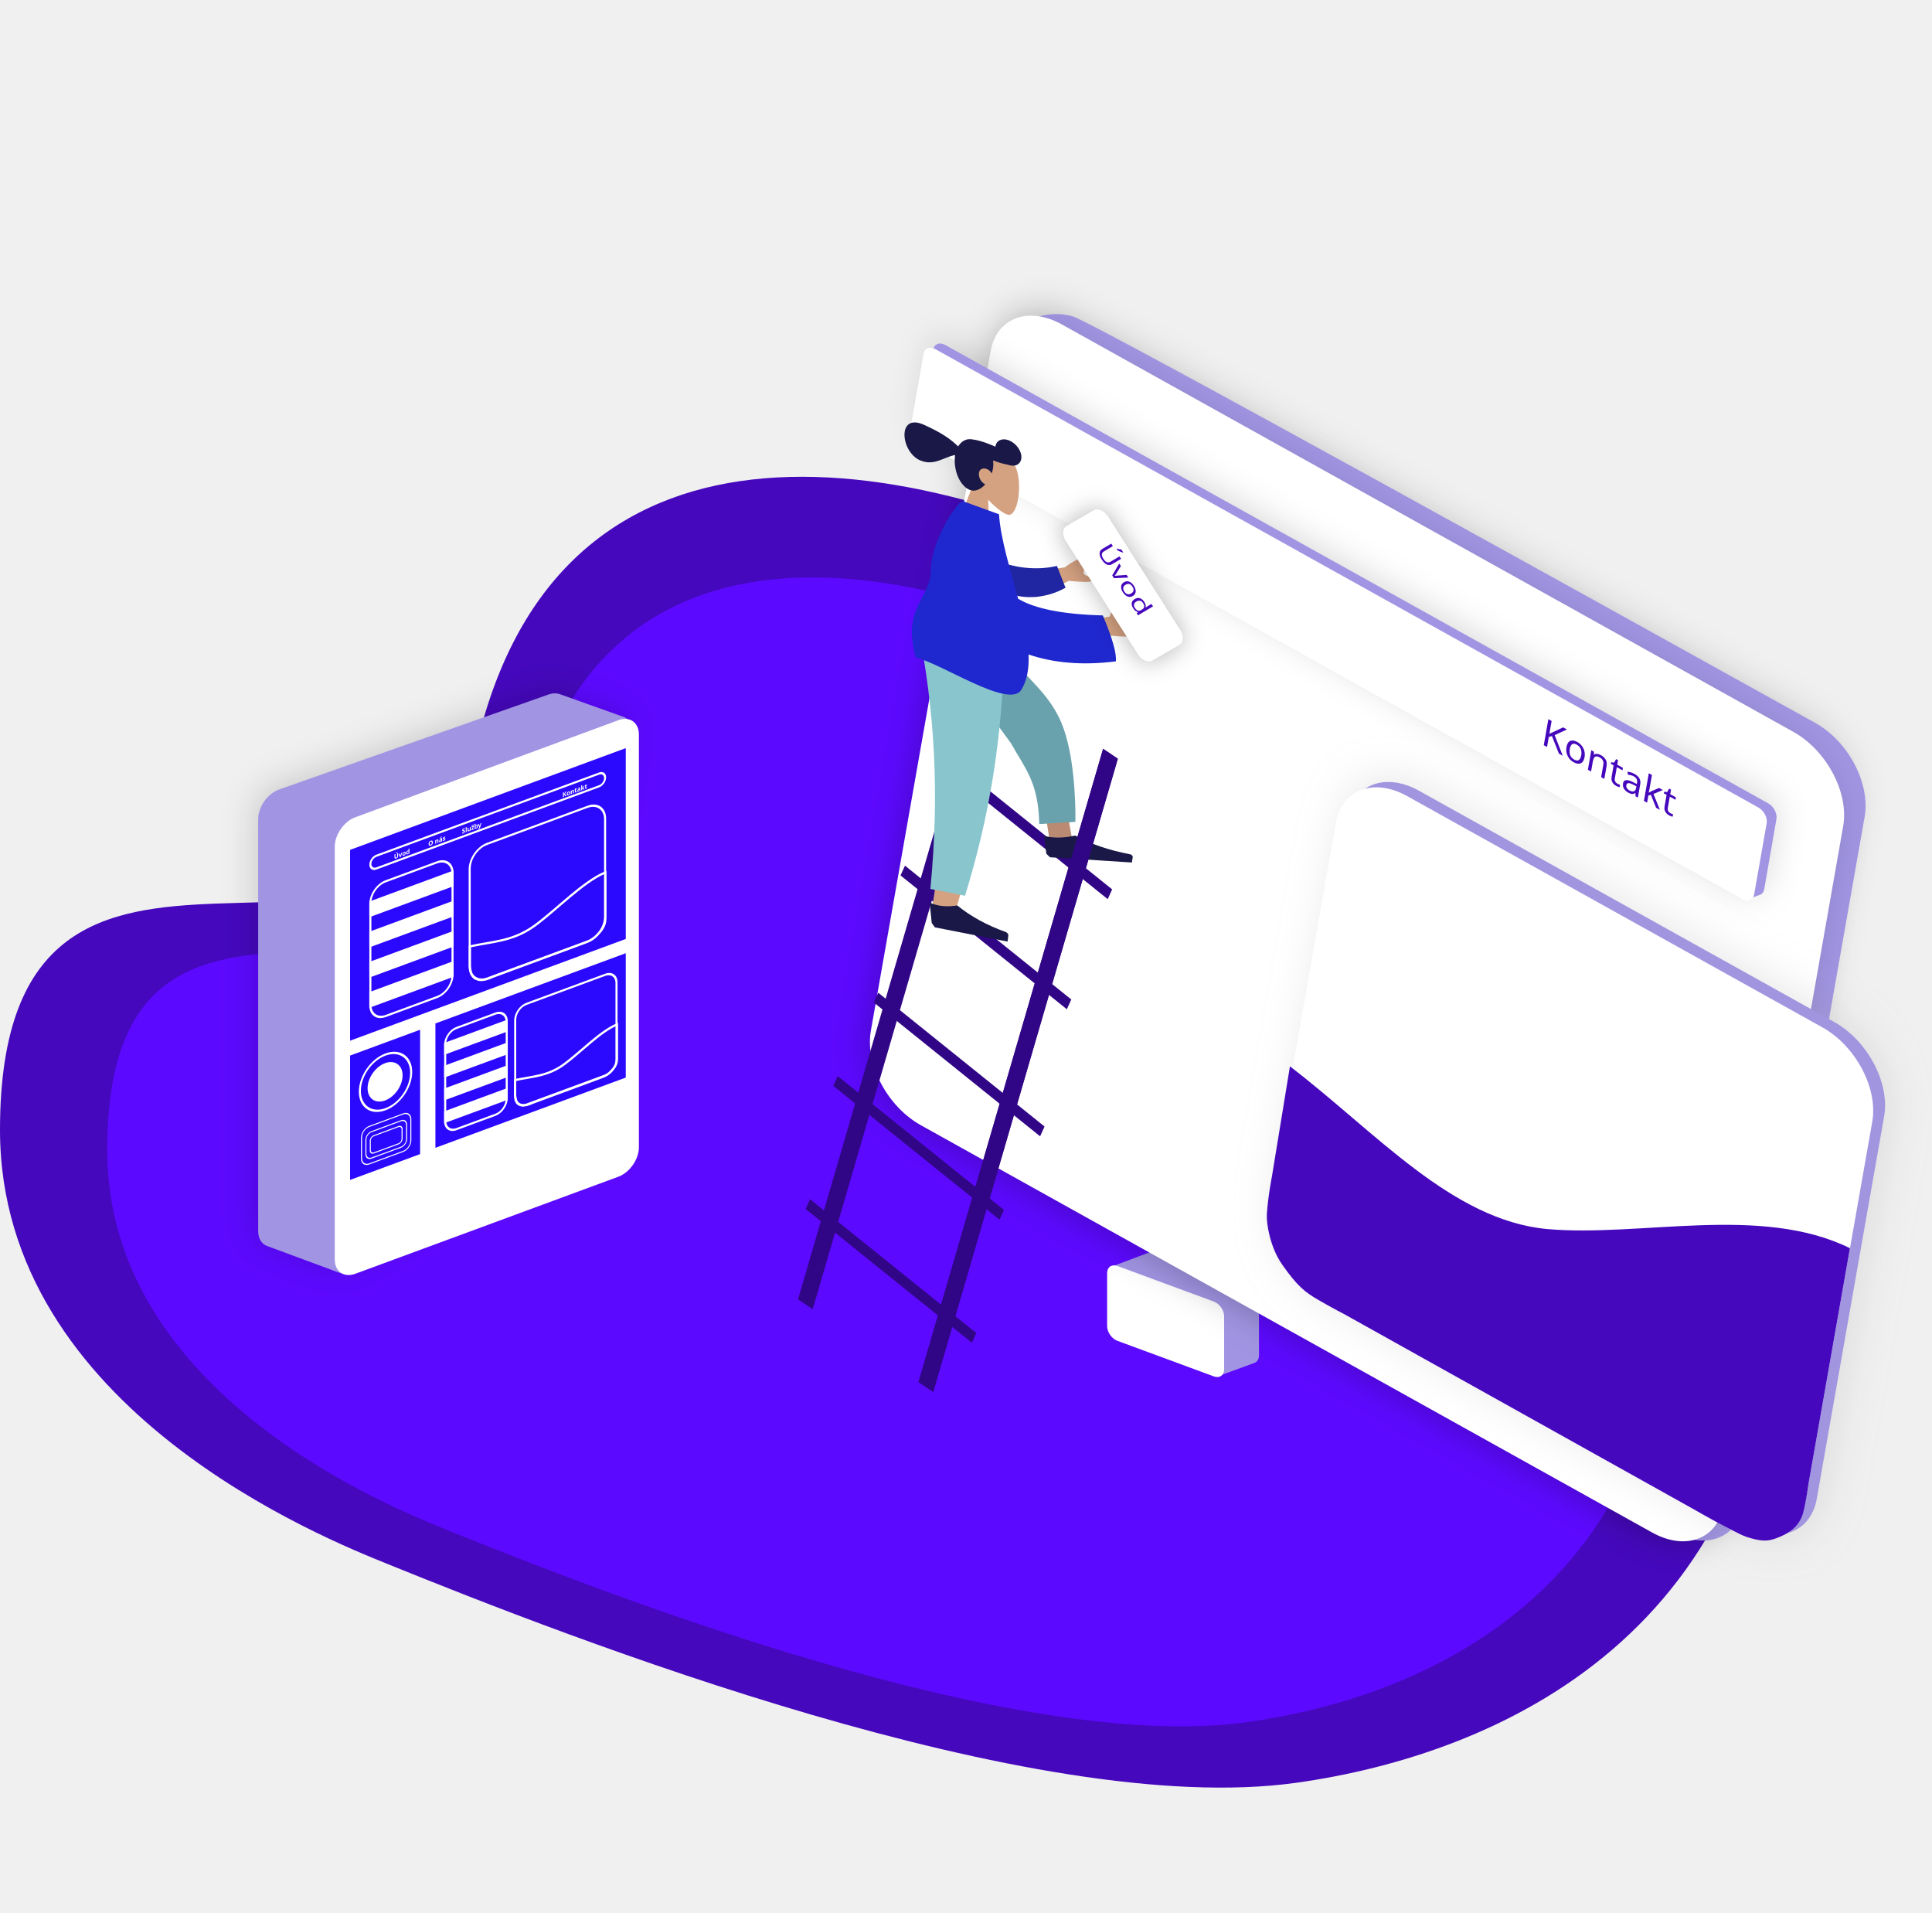
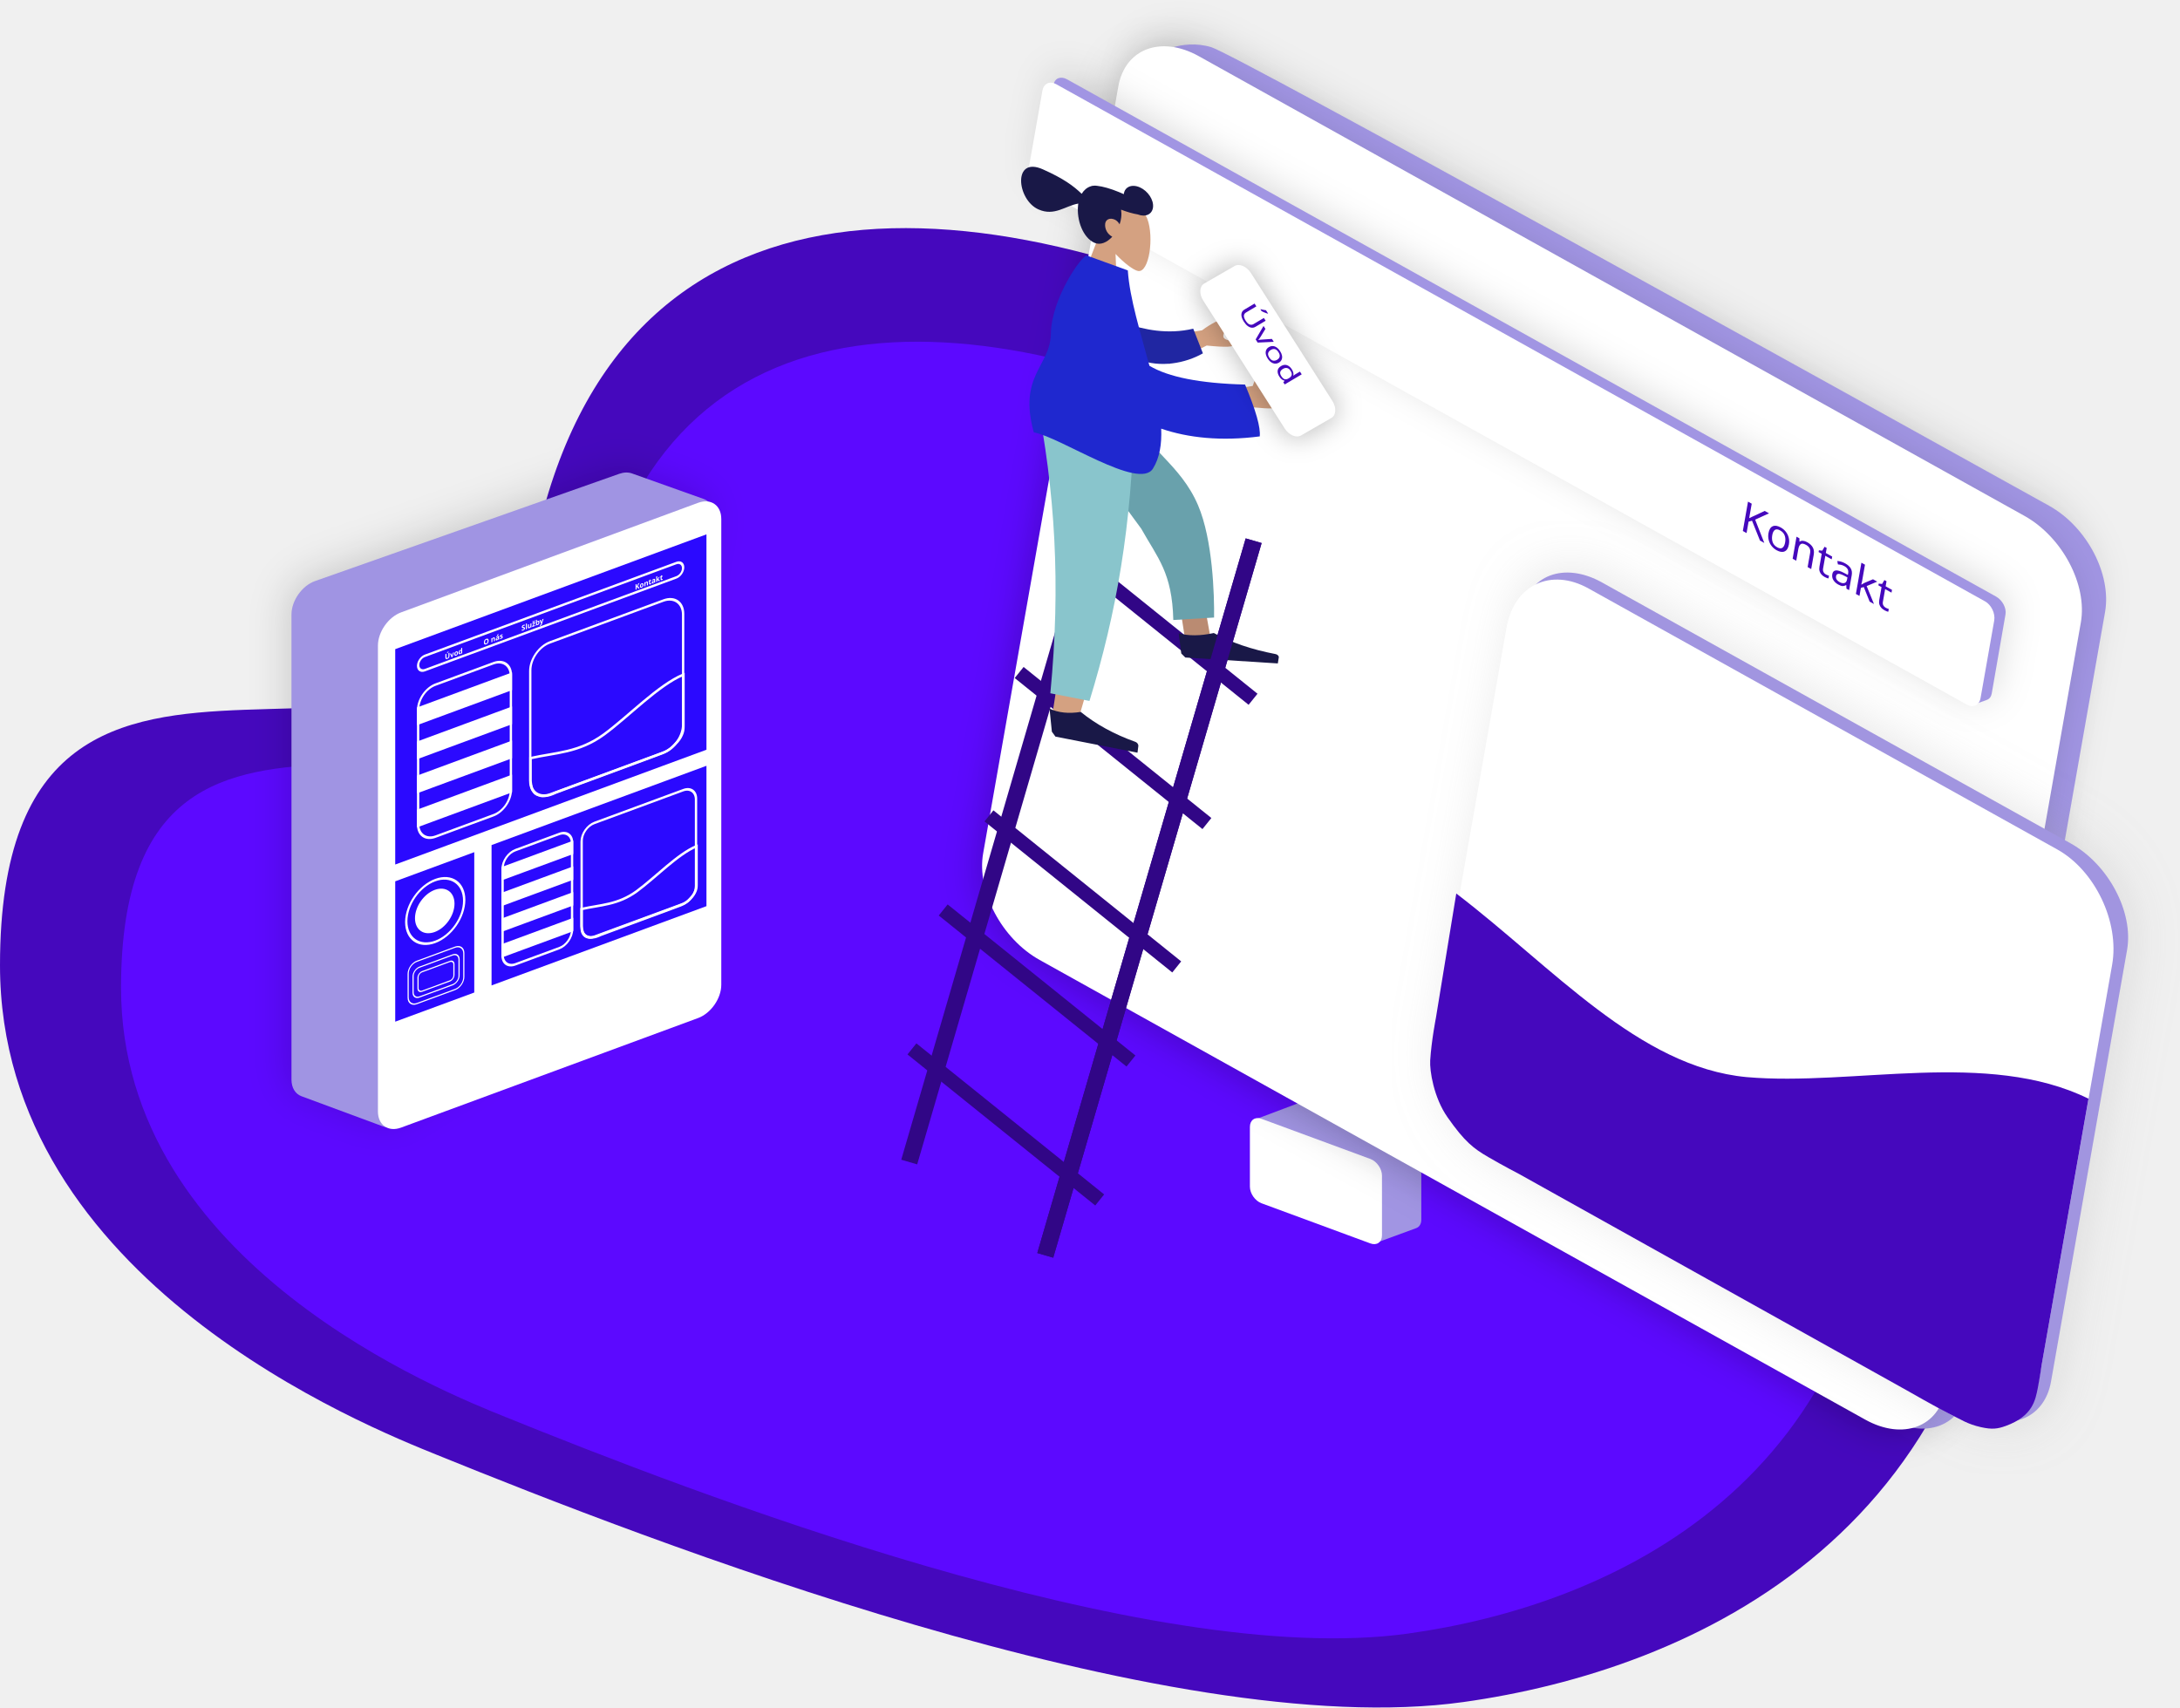
- <svg xmlns="http://www.w3.org/2000/svg" width="883" height="874" fill="none">
-   <path d="M813 569.524c0 177.327-129.441 232.388-220.537 245.137-119.926 16.784-332.638-66.428-415.405-100.005C149.292 703.392 0 644.353 0 516.339c0-187.016 191.974-32.119 216.594-170.102C283.921 26.318 813 382.508 813 569.524z" fill="#4508BD" />
-   <path d="M764 572.081c0 155.42-113.838 203.679-193.953 214.853-105.471 14.711-292.542-58.221-365.332-87.651C180.296 689.411 49 637.666 49 525.466c0-163.911 168.833-28.151 190.486-149.087C298.697 95.982 764 408.169 764 572.081z" fill="#5C09FF" />
-   <path d="M525.189 572.344c.824-.311 1.811-.263 2.815.137l42.822 17.023c2.541 1.01 4.565 3.973 4.565 6.682v23.212c0 1.643-.758 2.902-2.027 3.368l-16.323 5.985-39.275-19.418c-1.868-.924-3.424-2.899-3.953-5.018l-6.317-25.305 17.693-6.666z" fill="#A195E3" />
-   <rect width="56.996" height="34.197" rx="5" transform="matrix(.9382 .34612 0 1 506 576.775)" fill="#fff" />
-   <g filter="url(#a)">
-     <path d="M118 374.304c0-5.582 4.288-11.666 9.525-13.513l123.165-43.43c1.833-.646 3.617-.703 5.133-.163l29.058 10.35c3.105 1.105 4.651 4.542 3.931 8.736l-30.654 178.458c-.706 4.106-3.454 8.173-7.031 10.402l-88.549 55.185c-2.595 1.617-5.331 2.077-7.524 1.265l-33.02-12.229c-2.527-.936-4.034-3.45-4.034-6.729V374.304z" fill="#A094E3" />
+ <svg xmlns="http://www.w3.org/2000/svg" width="882.545" height="691.359" fill="none">
+   <path d="M813 444.011c0 177.327-129.441 232.388-220.537 245.137-119.926 16.784-332.638-66.428-415.405-100.005C149.292 577.879 0 518.84 0 390.826c0-187.016 191.974-32.119 216.594-170.102C283.921-99.195 813 256.995 813 444.011z" fill="#4508bd" />
+   <path d="M764 446.568c0 155.42-113.838 203.679-193.953 214.853-105.471 14.711-292.542-58.221-365.332-87.651C180.296 563.898 49 512.153 49 399.953c0-163.911 168.833-28.151 190.486-149.087C298.697-29.531 764 282.656 764 446.568z" fill="#5c09ff" />
+   <path d="M525.189 446.831c.824-.311 1.811-.263 2.815.137l42.822 17.023c2.541 1.01 4.565 3.973 4.565 6.682v23.212c0 1.643-.758 2.902-2.027 3.368l-16.323 5.985-39.275-19.418c-1.868-.924-3.424-2.899-3.953-5.018l-6.317-25.305z" fill="#a195e3" />
+   <rect width="56.996" height="34.197" rx="5" transform="skewY(20.25) scale(.9382 1)" fill="#fff" x="539.336" y="264.589" />
+   <g filter="url(#a)" transform="translate(0 -125.513)">
+     <path d="M118 374.304c0-5.582 4.288-11.666 9.525-13.513l123.165-43.43c1.833-.646 3.617-.703 5.133-.163l29.058 10.35c3.105 1.105 4.651 4.542 3.931 8.736l-30.654 178.458c-.706 4.106-3.454 8.173-7.031 10.402l-88.549 55.185c-2.595 1.617-5.331 2.077-7.524 1.265l-33.02-12.229c-2.527-.936-4.034-3.45-4.034-6.729z" fill="#a094e3" />
  </g>
-   <rect width="148.157" height="208.614" rx="10" transform="matrix(.9382 -.34612 0 1 153 376.917)" fill="#fff" />
-   <path fill="#2B09FF" d="m160 388.354 126-46.484v87.204l-126 46.484zM199 467.676l87-32.096v56.83l-87 32.097z" />
-   <rect x=".469" y=".327" width="114.352" height="5.807" rx="2.904" transform="matrix(.9382 -.34612 0 1 168.831 391.892)" stroke="#fff" />
-   <rect x=".469" y=".327" width="40.026" height="61.551" rx="7.5" transform="matrix(.9382 -.34612 0 1 168.831 405.138)" stroke="#fff" />
-   <path fill="#fff" d="m170.485 454.534 35.125-12.958v3.587l-35.125 12.958z" />
-   <path fill="#fff" d="m170.485 454.534 35.125-12.958v3.587l-35.125 12.958z" />
-   <path transform="matrix(.9382 -.34612 0 1 168.906 453.944)" stroke="#fff" stroke-width="3.587" d="M1.683 1.173h37.439V4.76H1.683z" />
-   <path fill="#fff" d="m170.485 440.736 35.125-12.958v3.587l-35.125 12.958z" />
-   <path fill="#fff" d="m170.485 440.736 35.125-12.958v3.587l-35.125 12.958z" />
-   <path transform="matrix(.9382 -.34612 0 1 168.906 440.146)" stroke="#fff" stroke-width="3.587" d="M1.683 1.173h37.439V4.76H1.683z" />
-   <path fill="#fff" d="m170.485 426.937 35.125-12.958v3.587l-35.125 12.958z" />
-   <path fill="#fff" d="m170.485 426.937 35.125-12.958v3.587l-35.125 12.958z" />
-   <path transform="matrix(.9382 -.34612 0 1 168.906 426.347)" stroke="#fff" stroke-width="3.587" d="M1.683 1.173h37.439V4.76H1.683z" />
-   <path fill="#fff" d="m170.485 413.14 35.125-12.958v3.587l-35.125 12.958z" />
-   <path fill="#fff" d="m170.485 413.14 35.125-12.958v3.587l-35.125 12.958z" />
-   <path transform="matrix(.9382 -.34612 0 1 168.906 412.55)" stroke="#fff" stroke-width="3.587" d="M1.683 1.173h37.439V4.76H1.683z" />
-   <rect x=".469" y=".327" width="29.975" height="46.227" rx="5.5" transform="matrix(.9382 -.34612 0 1 203.029 471.482)" stroke="#fff" />
-   <path fill="#fff" d="m204.27 508.737 26.52-9.784v2.71l-26.52 9.783z" />
-   <path fill="#fff" d="m204.27 508.737 26.52-9.784v2.71l-26.52 9.783z" />
-   <path transform="matrix(.9382 -.34612 0 1 203.078 508.291)" stroke="#fff" stroke-width="2.709" d="M1.271.886h28.267v2.709H1.271z" />
-   <path fill="#fff" d="m204.27 498.32 26.52-9.784v2.71l-26.52 9.783z" />
-   <path fill="#fff" d="m204.27 498.32 26.52-9.784v2.71l-26.52 9.783z" />
-   <path transform="matrix(.9382 -.34612 0 1 203.078 497.874)" stroke="#fff" stroke-width="2.709" d="M1.271.886h28.267v2.709H1.271z" />
-   <path fill="#fff" d="m204.27 487.902 26.52-9.784v2.71l-26.52 9.783z" />
-   <path fill="#fff" d="m204.27 487.902 26.52-9.784v2.71l-26.52 9.783z" />
-   <path transform="matrix(.9382 -.34612 0 1 203.078 487.456)" stroke="#fff" stroke-width="2.709" d="M1.271.886h28.267v2.709H1.271z" />
-   <path fill="#fff" d="m204.27 477.484 26.52-9.784v2.71l-26.52 9.783z" />
-   <path fill="#fff" d="m204.27 477.484 26.52-9.784v2.71l-26.52 9.783z" />
-   <path transform="matrix(.9382 -.34612 0 1 203.078 477.038)" stroke="#fff" stroke-width="2.709" d="M1.271.886h28.267v2.709H1.271z" />
-   <text transform="matrix(.9382 -.34612 0 1 176 389.665)" fill="#fff" xml:space="preserve" style="white-space:pre" font-family="Montserrat" font-size="3" font-weight="600" letter-spacing="0em">
-     <tspan x="4.345" y="4.479">Úvod</tspan>
+   <rect width="148.157" height="208.614" rx="10" transform="skewY(-20.25) scale(.9382 1)" fill="#fff" x="163.08" y="307.849" />
+   <path fill="#2b09ff" d="m160 262.84 126-46.483v87.204l-126 46.484zM199 342.163l87-32.096v56.831l-87 32.096z" />
+   <rect x="180.423" y="328.991" width="114.352" height="5.807" rx="2.904" transform="skewY(-20.25) scale(.9382 1)" stroke="#fff" />
+   <rect x="180.423" y="342.237" width="40.026" height="61.551" rx="7.5" transform="skewY(-20.25) scale(.9382 1)" stroke="#fff" />
+   <path fill="#fff" d="m170.485 329.022 35.125-12.959v3.587l-35.125 12.959z" />
+   <path fill="#fff" d="m170.485 329.022 35.125-12.959v3.587l-35.125 12.959z" />
+   <path transform="skewY(-20.25) scale(.9382 1)" stroke="#fff" stroke-width="3.587" d="M181.717 391.917h37.439v3.587h-37.439z" />
+   <path fill="#fff" d="m170.485 315.224 35.125-12.959v3.587l-35.125 12.959z" />
+   <path fill="#fff" d="m170.485 315.224 35.125-12.959v3.587l-35.125 12.959z" />
+   <path transform="skewY(-20.25) scale(.9382 1)" stroke="#fff" stroke-width="3.587" d="M181.717 378.119h37.439v3.587h-37.439z" />
+   <path fill="#fff" d="m170.485 301.425 35.125-12.959v3.587l-35.125 12.959z" />
+   <path fill="#fff" d="m170.485 301.425 35.125-12.959v3.587l-35.125 12.959z" />
+   <path transform="skewY(-20.25) scale(.9382 1)" stroke="#fff" stroke-width="3.587" d="M181.717 364.32h37.439v3.587h-37.439z" />
+   <path fill="#fff" d="m170.485 287.628 35.125-12.959v3.587l-35.125 12.959z" />
+   <path fill="#fff" d="m170.485 287.628 35.125-12.959v3.587l-35.125 12.959z" />
+   <path transform="skewY(-20.25) scale(.9382 1)" stroke="#fff" stroke-width="3.587" d="M181.717 350.523h37.439v3.587h-37.439z" />
+   <rect x="216.874" y="421.197" width="29.975" height="46.227" rx="5.5" transform="skewY(-20.25) scale(.9382 1)" stroke="#fff" />
+   <path fill="#fff" d="m204.27 383.224 26.52-9.784v2.709l-26.52 9.784z" />
+   <path fill="#fff" d="m204.27 383.224 26.52-9.784v2.709l-26.52 9.784z" />
+   <path transform="skewY(-20.25) scale(.9382 1)" stroke="#fff" stroke-width="2.709" d="M217.728 458.583h28.267v2.709h-28.267z" />
+   <path fill="#fff" d="m204.27 372.807 26.52-9.784v2.709l-26.52 9.784z" />
+   <path fill="#fff" d="m204.27 372.807 26.52-9.784v2.709l-26.52 9.784z" />
+   <path transform="skewY(-20.25) scale(.9382 1)" stroke="#fff" stroke-width="2.709" d="M217.728 448.166h28.267v2.709h-28.267z" />
+   <path fill="#fff" d="m204.27 362.389 26.52-9.784v2.709l-26.52 9.784z" />
+   <path fill="#fff" d="m204.27 362.389 26.52-9.784v2.709l-26.52 9.784z" />
+   <path transform="skewY(-20.25) scale(.9382 1)" stroke="#fff" stroke-width="2.709" d="M217.728 437.748h28.267v2.709h-28.267z" />
+   <path fill="#fff" d="m204.27 351.97 26.52-9.783v2.709l-26.52 9.784z" />
+   <path fill="#fff" d="m204.27 351.97 26.52-9.783v2.709l-26.52 9.784z" />
+   <path transform="skewY(-20.25) scale(.9382 1)" stroke="#fff" stroke-width="2.709" d="M217.728 427.33h28.267v2.709h-28.267z" />
+   <text transform="skewY(-20.25) scale(.9686 1.03242)" fill="#fff" xml:space="preserve" style="white-space:pre;stroke-width:.969" font-family="Montserrat" font-size="2.906" font-weight="600" letter-spacing="0em" x="181.705" y="318.75">
+     <tspan x="185.914" y="323.088" style="stroke-width:.969">Úvod</tspan>
  </text>
-   <text transform="matrix(.9382 -.34612 0 1 192 383.665)" fill="#fff" xml:space="preserve" style="white-space:pre" font-family="Montserrat" font-size="3" font-weight="600" letter-spacing="0em">
-     <tspan x="3.984" y="4.479">O nás</tspan>
+   <text transform="skewY(-20.25) scale(.9686 1.03242)" fill="#fff" xml:space="preserve" style="white-space:pre;stroke-width:.969" font-family="Montserrat" font-size="2.906" font-weight="600" letter-spacing="0em" x="198.224" y="318.655">
+     <tspan x="202.082" y="322.994" style="stroke-width:.969">O nás</tspan>
  </text>
-   <text transform="matrix(.9382 -.34612 0 1 208 377.665)" fill="#fff" xml:space="preserve" style="white-space:pre" font-family="Montserrat" font-size="3" font-weight="600" letter-spacing="0em">
-     <tspan x="3.301" y="4.479">Služby</tspan>
+   <text transform="skewY(-20.25) scale(.9686 1.03242)" fill="#fff" xml:space="preserve" style="white-space:pre;stroke-width:.969" font-family="Montserrat" font-size="2.906" font-weight="600" letter-spacing="0em" x="214.742" y="318.561">
+     <tspan x="217.94" y="322.899" style="stroke-width:.969">Služby</tspan>
  </text>
-   <text transform="matrix(.9382 -.34612 0 1 255 360.665)" fill="#fff" xml:space="preserve" style="white-space:pre" font-family="Montserrat" font-size="3" font-weight="600" letter-spacing="0em">
-     <tspan x="2.183" y="4.479">Kontakt</tspan>
+   <text transform="skewY(-20.25) scale(.9686 1.03242)" fill="#fff" xml:space="preserve" style="white-space:pre;stroke-width:.969" font-family="Montserrat" font-size="2.906" font-weight="600" letter-spacing="0em" x="263.266" y="318.89">
+     <tspan x="265.381" y="323.228" style="stroke-width:.969">Kontakt</tspan>
  </text>
-   <rect x=".469" y=".327" width="65.966" height="61.551" rx="8.5" transform="matrix(.9382 -.34612 0 1 214.226 388.391)" stroke="#fff" />
-   <path clip-rule="evenodd" d="M214.755 432.484c10.174-2.29 19.559-2.163 29.733-9.575 10.031-7.359 22.017-20.006 32.191-24.248v20.847s.047 1.629-.384 2.8c-.464 1.258-.956 2.207-1.938 3.392-.679.819-2.036 2.254-2.908 2.907-1.208.906-1.955 1.296-3.175 1.797-1.221.501-3.17 1.195-3.17 1.195l-40.021 14.796s-2.034.971-3.205 1.183c-2.277.412-2.585.309-3.731-.073-1.453-.484-1.656-.806-2.423-1.938-.676-.998-.969-3.876-.969-3.876v-9.207z" stroke="#fff" />
-   <rect x=".469" y=".327" width="49.35" height="46.031" rx="5.5" transform="matrix(.9382 -.34612 0 1 235.029 460.46)" stroke="#fff" />
-   <path clip-rule="evenodd" d="M235.419 493.572c7.65-1.722 14.706-1.627 22.356-7.199 7.541-5.533 16.554-15.043 24.203-18.232v15.675s.036 1.224-.288 2.105c-.349.946-.719 1.659-1.458 2.55-.51.616-1.53 1.695-2.186 2.186-.908.681-1.47.974-2.387 1.351-.918.376-2.384.899-2.384.899l-30.09 11.124s-1.53.73-2.411.89c-1.711.309-1.943.232-2.804-.055-1.093-.364-1.245-.606-1.822-1.457-.508-.751-.729-2.915-.729-2.915v-6.922z" stroke="#fff" />
-   <path fill="#2B09FF" d="m160 482.354 32-11.805v56.83l-32 11.806z" />
-   <circle r="12.5" transform="matrix(.9382 -.34612 0 1 176.196 494.37)" stroke="#fff" />
-   <circle r="8.527" transform="matrix(.9382 -.34612 0 1 176 494.349)" fill="#fff" />
-   <rect x=".235" y=".163" width="24.015" height="17.135" rx="3.75" transform="matrix(.9382 -.34612 0 1 165.014 515.953)" stroke="#fff" stroke-width=".5" />
-   <rect x=".235" y=".163" width="19.833" height="12.067" rx="2.75" transform="matrix(.9382 -.34612 0 1 167.014 517.99)" stroke="#fff" stroke-width=".5" />
-   <rect x=".235" y=".163" width="15.488" height="7.87" rx="1.75" transform="matrix(.9382 -.34612 0 1 169.014 519.486)" stroke="#fff" stroke-width=".5" />
-   <g filter="url(#b)">
-     <path d="M490.356 144.609c10.144 3.043 255.615 139.237 339.177 185.675 15.313 8.51 25.367 27.747 22.667 43.07l-55.371 314.287c-2.699 15.321-17.297 20.83-32.605 12.306L431.69 514.771c-15.363-8.555-25.592-27.984-22.806-43.316l58.84-323.788s10.398-6.728 22.632-3.058z" fill="#A195E3" />
+   <rect x="228.808" y="342.237" width="65.966" height="61.551" rx="8.5" transform="skewY(-20.25) scale(.9382 1)" stroke="#fff" />
+   <path clip-rule="evenodd" d="M214.755 306.971c10.174-2.29 19.559-2.163 29.733-9.575 10.031-7.359 22.017-20.006 32.191-24.248v20.847s.047 1.629-.384 2.8c-.464 1.258-.956 2.207-1.938 3.392-.679.819-2.036 2.254-2.908 2.907-1.208.906-1.955 1.296-3.175 1.797a91.853 91.853 0 0 1-3.17 1.195l-40.021 14.796s-2.034.971-3.205 1.183c-2.277.412-2.585.309-3.731-.073-1.453-.484-1.656-.806-2.423-1.938-.676-.998-.969-3.876-.969-3.876z" stroke="#fff" />
+   <rect x="250.982" y="421.981" width="49.35" height="46.031" rx="5.5" transform="skewY(-20.25) scale(.9382 1)" stroke="#fff" />
+   <path clip-rule="evenodd" d="M235.419 368.059c7.65-1.722 14.706-1.627 22.356-7.199 7.541-5.533 16.554-15.043 24.203-18.232v15.675s.036 1.224-.288 2.105c-.349.946-.719 1.659-1.458 2.55-.51.616-1.53 1.695-2.186 2.186-.908.681-1.47.974-2.387 1.351-.918.376-2.384.899-2.384.899l-30.09 11.124s-1.53.73-2.411.89c-1.711.309-1.943.232-2.804-.055-1.093-.364-1.245-.606-1.822-1.457-.508-.751-.729-2.915-.729-2.915z" stroke="#fff" />
+   <path fill="#2b09ff" d="m160 356.84 32-11.805v56.831l-32 11.806z" />
+   <circle transform="skewY(-20.25) scale(.9382 1)" stroke="#fff" cx="187.804" cy="433.859" r="12.5" />
+   <circle transform="skewY(-20.25) scale(.9382 1)" fill="#fff" cx="187.595" cy="433.766" r="8.527" />
+   <rect x="176.12" y="451.48" width="24.015" height="17.135" rx="3.75" transform="skewY(-20.25) scale(.9382 1)" stroke="#fff" stroke-width=".5" />
+   <rect x="178.252" y="454.255" width="19.833" height="12.067" rx="2.75" transform="skewY(-20.25) scale(.9382 1)" stroke="#fff" stroke-width=".5" />
+   <rect x="180.383" y="456.489" width="15.488" height="7.87" rx="1.75" transform="skewY(-20.25) scale(.9382 1)" stroke="#fff" stroke-width=".5" />
+   <g filter="url(#b)" transform="translate(0 -125.513)">
+     <path d="M490.356 144.609c10.144 3.043 255.615 139.237 339.177 185.675 15.313 8.51 25.367 27.747 22.667 43.07l-55.371 314.287c-2.699 15.321-17.297 20.83-32.605 12.306L431.69 514.771c-15.363-8.555-25.592-27.984-22.806-43.316l58.84-323.788s10.398-6.728 22.632-3.058z" fill="#a195e3" />
  </g>
-   <g filter="url(#c)">
+   <g filter="url(#c)" transform="translate(0 -125.513)">
    <rect width="421.768" height="395.713" rx="30" transform="matrix(.92394 .5145 -.16292 .9247 457.603 132.824)" fill="#fff" />
  </g>
-   <g filter="url(#d)">
-     <rect width="265.352" height="248.96" rx="30" transform="matrix(.92394 .5145 -.16292 .9247 620.831 345.91)" fill="#A195E0" />
+   <g filter="url(#d)" transform="translate(0 -125.513)">
+     <rect width="265.352" height="248.96" rx="30" transform="matrix(.92394 .5145 -.16292 .9247 620.831 345.91)" fill="#a195e0" />
  </g>
-   <rect width="265.352" height="248.96" rx="30" transform="matrix(.92394 .5145 -.16292 .9247 615.411 348.356)" fill="#fff" />
-   <g filter="url(#e)">
-     <path d="M426.566 159.692c.45-2.553 2.883-3.471 5.434-2.051l376.092 209.432c2.547 1.419 4.251 4.634 3.807 7.187l-5.583 32.093c-.217 1.245-.925 2.16-1.964 2.538l-5.103 1.856-374.65-211.283c-2.537-1.43-4.223-4.637-3.775-7.179l5.742-32.593z" fill="#A195E3" />
+   <rect width="280.619" height="233.76" rx="31.726" transform="matrix(.87367 .48652 -.1735 .98483 0 0)" fill="#fff" x="682.386" y="-110.829" style="stroke-width:.996" />
+   <g filter="url(#e)" transform="translate(0 -125.513)">
+     <path d="M426.566 159.692c.45-2.553 2.883-3.471 5.434-2.051l376.092 209.432c2.547 1.419 4.251 4.634 3.807 7.187l-5.583 32.093c-.217 1.245-.925 2.16-1.964 2.538l-5.103 1.856-374.65-211.283c-2.537-1.43-4.223-4.637-3.775-7.179z" fill="#a195e3" />
  </g>
-   <rect width="417.043" height="45.214" rx="5" transform="matrix(.92394 .5145 -.16292 .9247 422.93 157.001)" fill="#fff" />
-   <text transform="matrix(.92394 .5145 -.16292 .9247 684.449 311.034)" fill="#4508BD" xml:space="preserve" style="white-space:pre" font-family="Montserrat" font-size="18" letter-spacing="0em">
-     <tspan x="24.189" y="17.453">Kontakt</tspan>
+   <rect width="441.037" height="42.454" rx="5.288" transform="matrix(.87367 .48652 -.1735 .98483 0 0)" fill="#fff" x="446.616" y="-188.659" style="stroke-width:.996" />
+   <text transform="matrix(.95389 .53118 -.1682 .95468 0 0)" fill="#4508bd" xml:space="preserve" style="white-space:pre;stroke-width:.969" font-family="Montserrat" font-size="17.435" letter-spacing="0em" x="684.633" y="-186.603">
+     <tspan x="708.063" y="-169.698" style="stroke-width:.969">Kontakt</tspan>
  </text>
-   <path fill-rule="evenodd" clip-rule="evenodd" d="M589.554 487.292c39.113 29.865 73.864 70.236 117.518 74.334 43.084 3.781 97.584-11.305 138.428 8.744l-19 108s-.679 4.892-1.5 9c-1 5-2 11.5-13.001 15.5-3.287 1.195-5.499 1.5-9.999.5-5.471-1.216-8.107-3.053-13-5.5-4.894-2.447-17-9.37-17-9.37l-157.001-87.63S608.5 597.5 602.5 594c-5.92-3.454-9.501-6.13-16.501-16.13-5.572-7.96-7.26-18.837-7-23 .5-8 2.321-17.278 2.321-17.278l8.234-50.3z" fill="#4508BD" />
-   <path transform="matrix(.2339 -.80225 .96105 .6472 371.45 598.286)" stroke="#310686" stroke-width="7" d="M0-3.5h360.677" />
-   <path transform="matrix(.2339 -.80225 .96105 .6472 426.526 636.064)" stroke="#310686" stroke-width="7" d="M0-3.5h360.677" />
-   <path transform="matrix(.9034 .72685 -.33812 .74536 368.173 552.448)" stroke="#310686" stroke-width="6" d="M0-3h84.14" />
-   <path transform="matrix(.9034 .72685 -.33812 .74536 399.355 458.096)" stroke="#310686" stroke-width="6" d="M0-3h84.14" />
-   <path transform="matrix(.9034 .72685 -.33812 .74536 430.256 349.723)" stroke="#310686" stroke-width="6" d="M0-3h84.14" />
-   <path transform="matrix(.9034 .72685 -.33812 .74536 411.578 400.043)" stroke="#310686" stroke-width="6" d="M0-3h84.14" />
-   <path transform="matrix(.9034 .72685 -.33812 .74536 380.827 496.193)" stroke="#310686" stroke-width="6" d="M0-3h84.14" />
-   <path fill-rule="evenodd" clip-rule="evenodd" d="M445.287 219.976c-2.403-4.141-3.852-8.549-3.099-12.428 2.17-11.176 19.518-.768 22.301 6.602 2.783 7.37.736 22.004-3.812 21.072-1.814-.372-5.466-3.071-9.065-6.891l.684 16.623-14.203-6.334 7.194-18.644z" fill="#D4A181" />
-   <path fill-rule="evenodd" clip-rule="evenodd" d="M450.293 221.354c-2.103 2.304-4.796 3.544-7.23 2.459-4.622-2.062-7.284-9.174-6.612-15.246.024-.213.052-.423.084-.629-5.229.885-9.666 5.248-16.136 2.363-8.803-3.925-10.503-21.707 1.795-16.223 8.364 3.73 12.354 6.679 15.718 9.907.898-1.489 2.132-2.528 3.553-3.004.35-.183.865-.277 1.517-.287.4-.02.81 0 1.226.064 2.218.236 5.371 1.11 8.842 2.543.649.267 1.284.544 1.902.828.34-2.975 3.252-4.206 6.515-2.752 3.268 1.458 5.65 5.061 5.319 8.047-.319 2.888-3.059 4.143-6.195 2.904-1.84-.293-4.174-.946-6.733-1.924.153.958.18 1.982.059 3.071a13.117 13.117 0 0 1-.663 2.869c-.486-.845-1.18-1.564-1.928-1.898-2.094-.934-3.725-.01-3.91 1.661-.235 2.121.935 4.252 2.877 5.247z" fill="#191847" />
-   <path fill-rule="evenodd" clip-rule="evenodd" d="m477 366.554 3.723 23.96 10.098-2.478-3.758-20.941-10.063-.541z" fill="#BA8B72" />
-   <path fill-rule="evenodd" clip-rule="evenodd" d="M419.496 285.541c7.754 39.025 10.573 60.034 10.805 63.487.232 3.453 2.131 26.646-4.202 65.355l10.56 2.067c10.818-36.205 13.02-58.596 14.155-63.406 1.135-4.81 3.553-24.794 6.08-60.18l-37.398-7.323z" fill="#D4A181" />
-   <path fill-rule="evenodd" clip-rule="evenodd" d="M428.701 287.343c4.673 12.84 19.103 32.964 33.299 52.211 6.679 11.932 12.538 17.786 13 37l16.5-1c.13-9.005-.5-31.5-6.5-45.5-7.154-16.692-20.887-22.842-27.023-36.978l-29.276-5.733z" fill="#69A1AC" />
-   <path fill-rule="evenodd" clip-rule="evenodd" d="M419.422 285.526c7.723 39.019 10.074 76.43 5.794 120.688l15.845 3.103c10.945-35.609 17.171-71.158 18.107-116.008l-39.746-7.783z" fill="#89C5CC" />
-   <path fill-rule="evenodd" clip-rule="evenodd" d="m425.833 421.766-.943-9.336c3.574 1.672 7.783 2.115 12.629 1.329 6.156 5.015 13.539 9.062 22.151 12.141.657.235 1.185.929 1.18 1.551a.91.91 0 0 1-.008.118l-.344 2.7-20.977-4.107-12.236-2.396-1.452-2zM478.225 390.11l-1.059-8.184c4.029 1.12 8.775 1.085 14.24-.104 6.939 3.823 15.263 6.663 24.972 8.519.741.142 1.336.704 1.33 1.256a.623.623 0 0 1-.009.106l-.389 2.429-23.653-1.513-13.797-.883-1.635-1.626z" fill="#191847" />
-   <path transform="matrix(.2339 -.80225 .96105 .6472 426.528 636.064)" stroke="#310686" stroke-width="7" d="M0-3.5h360.677" />
-   <path fill-rule="evenodd" clip-rule="evenodd" d="m465.812 262.456 20.797-3.189c3.489-2.604 6.914-4.367 10.276-5.289 1.024-.032 2.808.371 1.103 2.558-1.705 2.187-3.366 4.607-2.53 5.774.836 1.168 2.968.734 3.96 2.53.661 1.197-2.975 1.391-10.907.58l-15.186 7.529-7.513-10.493zm32.204 20.74 9.136-1.415c1.338-4.111 2.892-5.86 4.662-5.246 1.368-.104-1.083 4.814 1.502 5.248 2.584.434 8.937-1.702 10.008-.412 1.584 1.909.096 5.465-1.617 6.881-3.203 2.646-5.828 2.996-12.295 2.355-3.381-.335-7.049.122-11.003 1.37l-.393-8.781z" fill="#D4A181" />
-   <path fill-rule="evenodd" clip-rule="evenodd" d="M455.792 256.43c7.232 2.551 16.896 4.607 27.273 2.172l3.918 9.975c-7.192 4.077-17.249 5.922-25.971 2.525-6.874-2.677-10.275-11.807-5.22-14.672z" fill="#2026A2" />
-   <path fill-rule="evenodd" clip-rule="evenodd" d="M465.333 273.609c7.65 4.593 20.554 7.131 38.711 7.614 4.357 10.384 6.339 17.378 5.948 20.985-15.611 2.023-28.946.612-39.895-3.134.26 6.26-.614 11.81-3.346 16.179-5.617 8.983-37.441-12.768-48.218-14.67-6.436-23.087 6.7-26.755 6.899-39.961.219-14.463 12.837-32.268 14.647-31.611l16.503 5.987c.753 11.379 5.161 25.217 8.751 38.611z" fill="#1F28CF" />
-   <g filter="url(#f)">
+   <path fill-rule="evenodd" clip-rule="evenodd" d="M589.554 361.779c39.113 29.865 73.864 70.236 117.518 74.334 43.084 3.781 97.584-11.305 138.428 8.744l-19 108s-.679 4.892-1.5 9c-1 5-2 11.5-13.001 15.5-3.287 1.195-5.499 1.5-9.999.5-5.471-1.216-8.107-3.053-13-5.5-4.894-2.447-17-9.37-17-9.37l-157.001-87.63s-6.499-3.37-12.499-6.87c-5.92-3.454-9.501-6.13-16.501-16.13-5.572-7.96-7.26-18.837-7-23 .5-8 2.321-17.278 2.321-17.278z" fill="#4508bd" />
+   <path stroke="#310686" stroke-width="6.723" d="m368.086 470.508 84.364-289.353M423.162 508.286l84.364-289.353" />
+   <path stroke="#310686" stroke-width="5.752" d="m369.187 424.699 76.012 61.157M400.369 330.347l76.012 61.157M431.27 221.974l76.012 61.157M412.592 272.294l76.012 61.157M381.841 368.444l76.012 61.157" />
+   <path fill-rule="evenodd" clip-rule="evenodd" d="M445.287 94.463c-2.403-4.141-3.852-8.549-3.099-12.428 2.17-11.176 19.518-.768 22.301 6.602 2.783 7.37.736 22.004-3.812 21.072-1.814-.372-5.466-3.071-9.065-6.891l.684 16.623-14.203-6.334z" fill="#d4a181" />
+   <path fill-rule="evenodd" clip-rule="evenodd" d="M450.293 95.841c-2.103 2.304-4.796 3.544-7.23 2.459-4.622-2.062-7.284-9.174-6.612-15.246.024-.213.052-.423.084-.629-5.229.885-9.666 5.248-16.136 2.363-8.803-3.925-10.503-21.707 1.795-16.223 8.364 3.73 12.354 6.679 15.718 9.907.898-1.489 2.132-2.528 3.553-3.004.35-.183.865-.277 1.517-.287.4-.02.81 0 1.226.064 2.218.236 5.371 1.11 8.842 2.543.649.267 1.284.544 1.902.828.34-2.975 3.252-4.206 6.515-2.752 3.268 1.458 5.65 5.061 5.319 8.047-.319 2.888-3.059 4.143-6.195 2.904-1.84-.293-4.174-.946-6.733-1.924.153.958.18 1.982.059 3.071a13.117 13.117 0 0 1-.663 2.869c-.486-.845-1.18-1.564-1.928-1.898-2.094-.934-3.725-.01-3.91 1.661-.235 2.121.935 4.252 2.877 5.247z" fill="#191847" />
+   <path fill-rule="evenodd" clip-rule="evenodd" d="m477 241.041 3.723 23.96 10.098-2.478-3.758-20.941z" fill="#ba8b72" />
+   <path fill-rule="evenodd" clip-rule="evenodd" d="M419.496 160.028c7.754 39.025 10.573 60.034 10.805 63.487.232 3.453 2.131 26.646-4.202 65.355l10.56 2.067c10.818-36.205 13.02-58.596 14.155-63.406 1.135-4.81 3.553-24.794 6.08-60.18z" fill="#d4a181" />
+   <path fill-rule="evenodd" clip-rule="evenodd" d="M428.701 161.83c4.673 12.84 19.103 32.964 33.299 52.211 6.679 11.932 12.538 17.786 13 37l16.5-1c.13-9.005-.5-31.5-6.5-45.5-7.154-16.692-20.887-22.842-27.023-36.978z" fill="#69a1ac" />
+   <path fill-rule="evenodd" clip-rule="evenodd" d="M419.422 160.013c7.723 39.019 10.074 76.43 5.794 120.688l15.845 3.103c10.945-35.609 17.171-71.158 18.107-116.008z" fill="#89c5cc" />
+   <path fill-rule="evenodd" clip-rule="evenodd" d="m425.833 296.253-.943-9.336c3.574 1.672 7.783 2.115 12.629 1.329 6.156 5.015 13.539 9.062 22.151 12.141.657.235 1.185.929 1.18 1.551a.91.91 0 0 1-.008.118l-.344 2.7-20.977-4.107-12.236-2.396zM478.225 264.597l-1.059-8.184c4.029 1.12 8.775 1.085 14.24-.104 6.939 3.823 15.263 6.663 24.972 8.519.741.142 1.336.704 1.33 1.256a.623.623 0 0 1-.009.106l-.389 2.429-23.653-1.513-13.797-.883z" fill="#191847" />
+   <path stroke="#310686" stroke-width="6.723" d="m423.164 508.286 84.364-289.353" />
+   <path fill-rule="evenodd" clip-rule="evenodd" d="m465.812 136.943 20.797-3.189c3.489-2.604 6.914-4.367 10.276-5.289 1.024-.032 2.808.371 1.103 2.558-1.705 2.187-3.366 4.607-2.53 5.774.836 1.168 2.968.734 3.96 2.53.661 1.197-2.975 1.391-10.907.58l-15.186 7.529zm32.204 20.74 9.136-1.415c1.338-4.111 2.892-5.86 4.662-5.246 1.368-.104-1.083 4.814 1.502 5.248 2.584.434 8.937-1.702 10.008-.412 1.584 1.909.096 5.465-1.617 6.881-3.203 2.646-5.828 2.996-12.295 2.355-3.381-.335-7.049.122-11.003 1.37z" fill="#d4a181" />
+   <path fill-rule="evenodd" clip-rule="evenodd" d="M455.792 130.917c7.232 2.551 16.896 4.607 27.273 2.172l3.918 9.975c-7.192 4.077-17.249 5.922-25.971 2.525-6.874-2.677-10.275-11.807-5.22-14.672z" fill="#2026a2" />
+   <path fill-rule="evenodd" clip-rule="evenodd" d="M465.333 148.096c7.65 4.593 20.554 7.131 38.711 7.614 4.357 10.384 6.339 17.378 5.948 20.985-15.611 2.023-28.946.612-39.895-3.134.26 6.26-.614 11.81-3.346 16.179-5.617 8.983-37.441-12.768-48.218-14.67-6.436-23.087 6.7-26.755 6.899-39.961.219-14.463 12.837-32.268 14.647-31.611l16.503 5.987c.753 11.379 5.161 25.217 8.751 38.611z" fill="#1f28cf" />
+   <g filter="url(#f)" transform="translate(0 -125.513)">
    <rect width="62.938" height="27.535" rx="5" transform="matrix(.62258 .97777 -.70185 .40467 503.326 231.184)" fill="#fff" />
  </g>
-   <text transform="matrix(.62895 .97404 -.69615 .41357 500.021 231.188)" fill="#4508BD" xml:space="preserve" style="white-space:pre" font-family="Montserrat" font-size="13" letter-spacing="0em">
-     <tspan x="15.079" y="12.661">Úvod</tspan>
+   <text transform="matrix(.64934 1.00562 -.71871 .42697 0 0)" fill="#4508bd" xml:space="preserve" style="white-space:pre;stroke-width:.969" font-family="Montserrat" font-size="12.592" letter-spacing="0em" x="289.444" y="-434.211">
+     <tspan x="304.05" y="-421.948" style="stroke-width:.969">Úvod</tspan>
  </text>
  <defs>
    <filter id="a" x="101" y="299.831" width="200.987" height="295.156" filterUnits="userSpaceOnUse" color-interpolation-filters="sRGB">
      <feFlood flood-opacity="0" result="BackgroundImageFix" />
      <feColorMatrix in="SourceAlpha" values="0 0 0 0 0 0 0 0 0 0 0 0 0 0 0 0 0 0 127 0" />
      <feOffset dx="-2" dy="-2" />
      <feGaussianBlur stdDeviation="7.5" />
      <feColorMatrix values="0 0 0 0 0 0 0 0 0 0 0 0 0 0 0 0 0 0 0.15 0" />
      <feBlend in2="BackgroundImageFix" result="effect1_dropShadow" />
      <feBlend in="SourceGraphic" in2="effect1_dropShadow" result="shape" />
    </filter>
    <filter id="b" x="388.427" y="125.513" width="474.212" height="590.444" filterUnits="userSpaceOnUse" color-interpolation-filters="sRGB">
      <feFlood flood-opacity="0" result="BackgroundImageFix" />
      <feColorMatrix in="SourceAlpha" values="0 0 0 0 0 0 0 0 0 0 0 0 0 0 0 0 0 0 127 0" />
      <feOffset dx="-5" dy="-3" />
      <feGaussianBlur stdDeviation="7.5" />
      <feColorMatrix values="0 0 0 0 0 0 0 0 0 0 0 0 0 0 0 0 0 0 0.15 0" />
      <feBlend in2="BackgroundImageFix" result="effect1_dropShadow" />
      <feBlend in="SourceGraphic" in2="effect1_dropShadow" result="shape" />
    </filter>
    <filter id="c" x="379.59" y="131.249" width="475.245" height="590.072" filterUnits="userSpaceOnUse" color-interpolation-filters="sRGB">
      <feFlood flood-opacity="0" result="BackgroundImageFix" />
      <feColorMatrix in="SourceAlpha" values="0 0 0 0 0 0 0 0 0 0 0 0 0 0 0 0 0 0 127 0" />
      <feOffset dx="-3" dy="2" />
      <feGaussianBlur stdDeviation="7.5" />
      <feColorMatrix values="0 0 0 0 0 0 0 0 0 0 0 0 0 0 0 0 0 0 0.15 0" />
      <feBlend in2="BackgroundImageFix" result="effect1_dropShadow" />
      <feBlend in="SourceGraphic" in2="effect1_dropShadow" result="shape" />
    </filter>
    <filter id="d" x="563.727" y="336.334" width="318.818" height="385.891" filterUnits="userSpaceOnUse" color-interpolation-filters="sRGB">
      <feFlood flood-opacity="0" result="BackgroundImageFix" />
      <feColorMatrix in="SourceAlpha" values="0 0 0 0 0 0 0 0 0 0 0 0 0 0 0 0 0 0 127 0" />
      <feMorphology radius="1" operator="dilate" in="SourceAlpha" result="effect1_dropShadow" />
      <feOffset />
      <feGaussianBlur stdDeviation="10" />
      <feColorMatrix values="0 0 0 0 0.6 0 0 0 0 0.6 0 0 0 0 0.6 0 0 0 0.25 0" />
      <feBlend in2="BackgroundImageFix" result="effect1_dropShadow" />
      <feBlend in="SourceGraphic" in2="effect1_dropShadow" result="shape" />
    </filter>
    <filter id="e" x="405.751" y="139.973" width="421.217" height="283.774" filterUnits="userSpaceOnUse" color-interpolation-filters="sRGB">
      <feFlood flood-opacity="0" result="BackgroundImageFix" />
      <feColorMatrix in="SourceAlpha" values="0 0 0 0 0 0 0 0 0 0 0 0 0 0 0 0 0 0 127 0" />
      <feOffset dy="-2" />
      <feGaussianBlur stdDeviation="7.5" />
      <feColorMatrix values="0 0 0 0 0 0 0 0 0 0 0 0 0 0 0 0 0 0 0.15 0" />
      <feBlend in2="BackgroundImageFix" result="effect1_dropShadow" />
      <feBlend in="SourceGraphic" in2="effect1_dropShadow" result="shape" />
    </filter>
    <filter id="f" x="475.431" y="222.303" width="75.648" height="90.442" filterUnits="userSpaceOnUse" color-interpolation-filters="sRGB">
      <feFlood flood-opacity="0" result="BackgroundImageFix" />
      <feColorMatrix in="SourceAlpha" values="0 0 0 0 0 0 0 0 0 0 0 0 0 0 0 0 0 0 127 0" />
      <feMorphology radius=".5" operator="dilate" in="SourceAlpha" result="effect1_dropShadow" />
      <feOffset />
      <feGaussianBlur stdDeviation="5" />
      <feColorMatrix values="0 0 0 0 0 0 0 0 0 0 0 0 0 0 0 0 0 0 0.25 0" />
      <feBlend in2="BackgroundImageFix" result="effect1_dropShadow" />
      <feBlend in="SourceGraphic" in2="effect1_dropShadow" result="shape" />
    </filter>
  </defs>
</svg>
